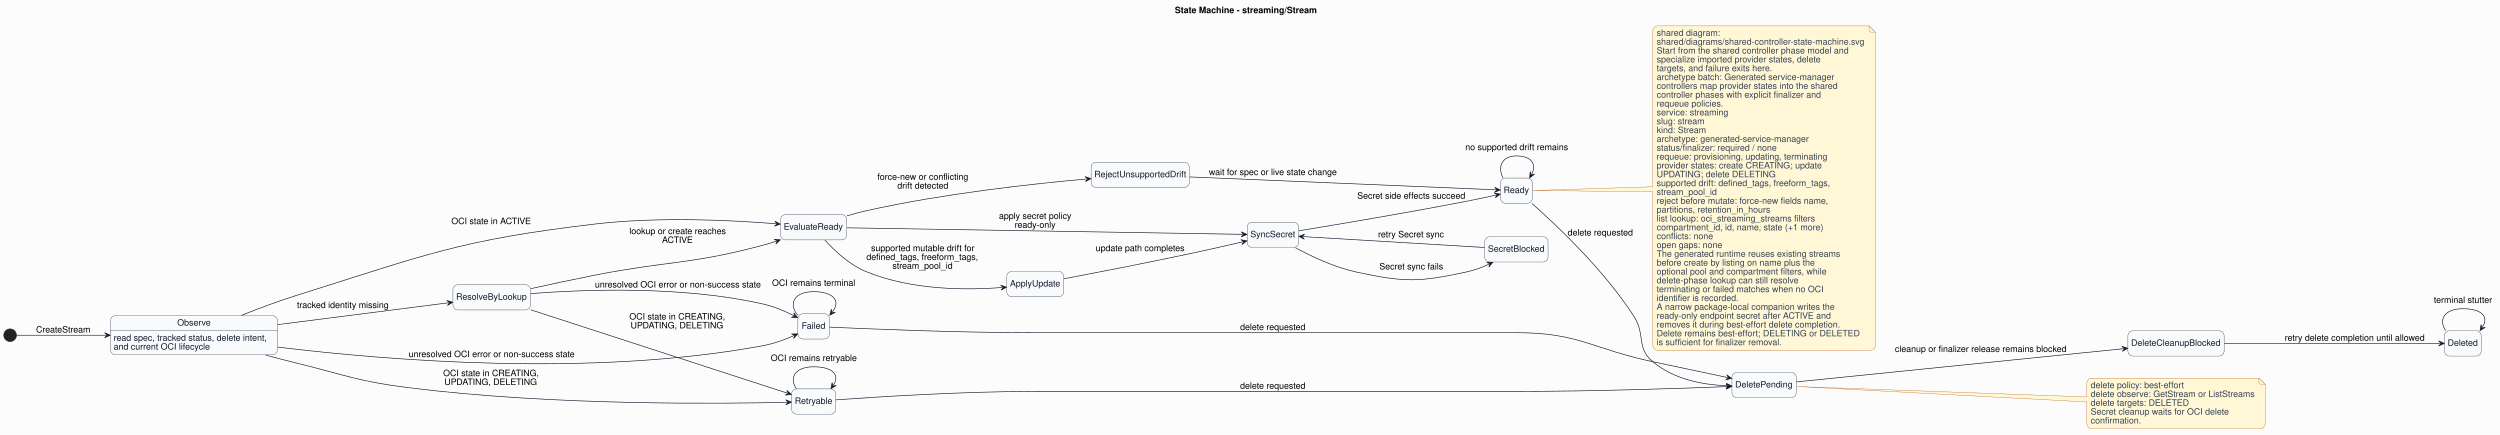
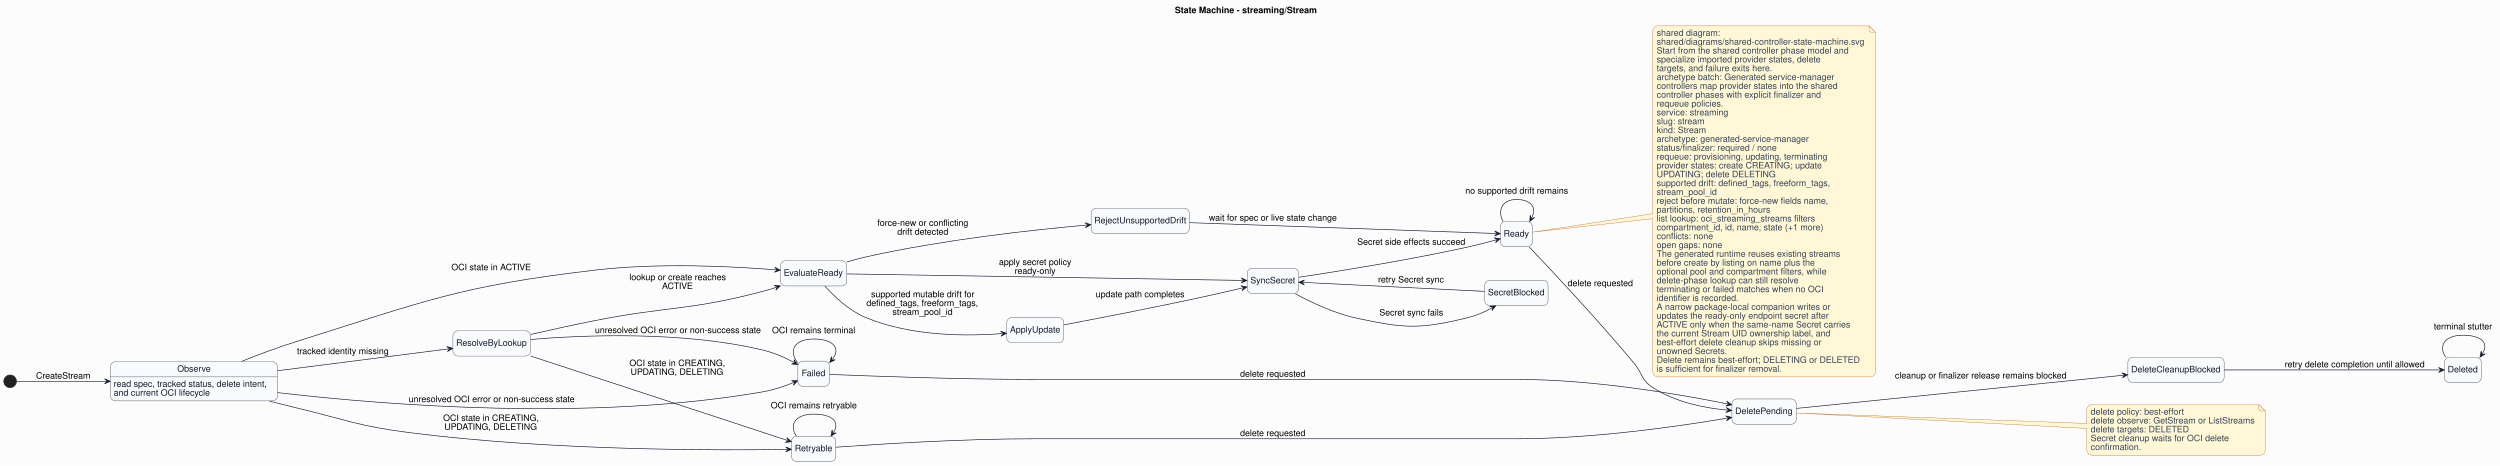
- <svg xmlns="http://www.w3.org/2000/svg" contentStyleType="text/css" data-diagram-type="STATE" height="688px" preserveAspectRatio="none" style="width:3960px;height:688px;background:#FCFCFD;" version="1.1" viewBox="0 0 3960 688" width="3960px" zoomAndPan="magnify">
+ <svg xmlns="http://www.w3.org/2000/svg" contentStyleType="text/css" data-diagram-type="STATE" height="737px" preserveAspectRatio="none" style="width:3960px;height:737px;background:#FCFCFD;" version="1.1" viewBox="0 0 3960 737" width="3960px" zoomAndPan="magnify">
  <defs />
  <g>
-     <rect fill="#FCFCFD" height="688" style="stroke:none;stroke-width:1;" width="3960" x="0" y="0" />
+     <rect fill="#FCFCFD" height="737" style="stroke:none;stroke-width:1;" width="3960" x="0" y="0" />
    <g class="title" data-source-line="10">
      <text fill="#000000" font-family="Helvetica" font-size="14" font-weight="bold" lengthAdjust="spacing" textLength="224.848" x="1860.944" y="20.78">State Machine - streaming/Stream</text>
    </g>
    <g class="entity" data-qualified-name="observe" id="ent0002">
-       <rect fill="#F8FAFC" height="62" rx="8" ry="8" style="stroke:#0F172A;stroke-width:0.5;" width="264.364" x="175" y="500" />
-       <line style="stroke:#0F172A;stroke-width:0.5;" x1="175" x2="439.364" y1="524" y2="524" />
-       <text fill="#0F172A" font-family="Helvetica" font-size="14" lengthAdjust="spacing" textLength="52.91" x="280.727" y="515.78">Observe</text>
-       <text fill="#0F172A" font-family="Helvetica" font-size="14" lengthAdjust="spacing" textLength="244.364" x="180" y="539.78">read spec, tracked status, delete intent,</text>
-       <text fill="#0F172A" font-family="Helvetica" font-size="14" lengthAdjust="spacing" textLength="153.282" x="180" y="553.78">and current OCI lifecycle</text>
-     </g>
-     <rect fill="#F8FAFC" height="40" rx="8" ry="8" style="stroke:#0F172A;stroke-width:0.5;" width="104.951" x="1236.36" y="340" />
-     <text fill="#0F172A" font-family="Helvetica" font-size="14" lengthAdjust="spacing" textLength="94.951" x="1241.36" y="363.78">EvaluateReady</text>
-     <rect fill="#F8FAFC" height="40" rx="8" ry="8" style="stroke:#0F172A;stroke-width:0.5;" width="50.469" x="2376.73" y="282" />
-     <text fill="#0F172A" font-family="Helvetica" font-size="14" lengthAdjust="spacing" textLength="40.469" x="2381.73" y="305.78">Ready</text>
-     <rect fill="#F8FAFC" height="40" rx="8" ry="8" style="stroke:#0F172A;stroke-width:0.5;" width="69.917" x="1253.88" y="616" />
-     <text fill="#0F172A" font-family="Helvetica" font-size="14" lengthAdjust="spacing" textLength="59.917" x="1258.88" y="639.78">Retryable</text>
-     <rect fill="#F8FAFC" height="40" rx="8" ry="8" style="stroke:#0F172A;stroke-width:0.5;" width="50" x="1263.84" y="497" />
-     <text fill="#0F172A" font-family="Helvetica" font-size="14" lengthAdjust="spacing" textLength="38.131" x="1269.775" y="520.78">Failed</text>
-     <rect fill="#F8FAFC" height="40" rx="8" ry="8" style="stroke:#0F172A;stroke-width:0.5;" width="122.848" x="717.44" y="451" />
-     <text fill="#0F172A" font-family="Helvetica" font-size="14" lengthAdjust="spacing" textLength="112.848" x="722.44" y="474.78">ResolveByLookup</text>
-     <rect fill="#F8FAFC" height="40" rx="8" ry="8" style="stroke:#0F172A;stroke-width:0.5;" width="155.51" x="1728.32" y="257" />
-     <text fill="#0F172A" font-family="Helvetica" font-size="14" lengthAdjust="spacing" textLength="145.51" x="1733.32" y="280.78">RejectUnsupportedDrift</text>
-     <rect fill="#F8FAFC" height="40" rx="8" ry="8" style="stroke:#0F172A;stroke-width:0.5;" width="90.165" x="1594.73" y="430" />
-     <text fill="#0F172A" font-family="Helvetica" font-size="14" lengthAdjust="spacing" textLength="80.165" x="1599.73" y="453.78">ApplyUpdate</text>
-     <rect fill="#F8FAFC" height="40" rx="8" ry="8" style="stroke:#0F172A;stroke-width:0.5;" width="81.586" x="1975.53" y="352" />
-     <text fill="#0F172A" font-family="Helvetica" font-size="14" lengthAdjust="spacing" textLength="71.586" x="1980.53" y="375.78">SyncSecret</text>
-     <rect fill="#F8FAFC" height="40" rx="8" ry="8" style="stroke:#0F172A;stroke-width:0.5;" width="100.269" x="2351.83" y="375" />
-     <text fill="#0F172A" font-family="Helvetica" font-size="14" lengthAdjust="spacing" textLength="90.269" x="2356.83" y="398.78">SecretBlocked</text>
-     <rect fill="#F8FAFC" height="40" rx="8" ry="8" style="stroke:#0F172A;stroke-width:0.5;" width="101.848" x="2743.41" y="590" />
-     <text fill="#0F172A" font-family="Helvetica" font-size="14" lengthAdjust="spacing" textLength="91.848" x="2748.41" y="613.78">DeletePending</text>
-     <rect fill="#F8FAFC" height="40" rx="8" ry="8" style="stroke:#0F172A;stroke-width:0.5;" width="58.255" x="3872.02" y="524" />
-     <text fill="#0F172A" font-family="Helvetica" font-size="14" lengthAdjust="spacing" textLength="48.255" x="3877.02" y="547.78">Deleted</text>
-     <rect fill="#F8FAFC" height="40" rx="8" ry="8" style="stroke:#0F172A;stroke-width:0.5;" width="152.427" x="3370.59" y="524" />
-     <text fill="#0F172A" font-family="Helvetica" font-size="14" lengthAdjust="spacing" textLength="142.427" x="3375.59" y="547.78">DeleteCleanupBlocked</text>
+       <rect fill="#F8FAFC" height="62" rx="8" ry="8" style="stroke:#0F172A;stroke-width:0.5;" width="264.364" x="175" y="573" />
+       <line style="stroke:#0F172A;stroke-width:0.5;" x1="175" x2="439.364" y1="597" y2="597" />
+       <text fill="#0F172A" font-family="Helvetica" font-size="14" lengthAdjust="spacing" textLength="52.91" x="280.727" y="588.78">Observe</text>
+       <text fill="#0F172A" font-family="Helvetica" font-size="14" lengthAdjust="spacing" textLength="244.364" x="180" y="612.78">read spec, tracked status, delete intent,</text>
+       <text fill="#0F172A" font-family="Helvetica" font-size="14" lengthAdjust="spacing" textLength="153.282" x="180" y="626.78">and current OCI lifecycle</text>
+     </g>
+     <rect fill="#F8FAFC" height="40" rx="8" ry="8" style="stroke:#0F172A;stroke-width:0.5;" width="104.951" x="1236.36" y="413" />
+     <text fill="#0F172A" font-family="Helvetica" font-size="14" lengthAdjust="spacing" textLength="94.951" x="1241.36" y="436.78">EvaluateReady</text>
+     <rect fill="#F8FAFC" height="40" rx="8" ry="8" style="stroke:#0F172A;stroke-width:0.5;" width="50.469" x="2376.73" y="351" />
+     <text fill="#0F172A" font-family="Helvetica" font-size="14" lengthAdjust="spacing" textLength="40.469" x="2381.73" y="374.78">Ready</text>
+     <rect fill="#F8FAFC" height="40" rx="8" ry="8" style="stroke:#0F172A;stroke-width:0.5;" width="69.917" x="1253.88" y="691" />
+     <text fill="#0F172A" font-family="Helvetica" font-size="14" lengthAdjust="spacing" textLength="59.917" x="1258.88" y="714.78">Retryable</text>
+     <rect fill="#F8FAFC" height="40" rx="8" ry="8" style="stroke:#0F172A;stroke-width:0.5;" width="50" x="1263.84" y="572" />
+     <text fill="#0F172A" font-family="Helvetica" font-size="14" lengthAdjust="spacing" textLength="38.131" x="1269.775" y="595.78">Failed</text>
+     <rect fill="#F8FAFC" height="40" rx="8" ry="8" style="stroke:#0F172A;stroke-width:0.5;" width="122.848" x="717.44" y="524" />
+     <text fill="#0F172A" font-family="Helvetica" font-size="14" lengthAdjust="spacing" textLength="112.848" x="722.44" y="547.78">ResolveByLookup</text>
+     <rect fill="#F8FAFC" height="40" rx="8" ry="8" style="stroke:#0F172A;stroke-width:0.5;" width="155.51" x="1728.32" y="330" />
+     <text fill="#0F172A" font-family="Helvetica" font-size="14" lengthAdjust="spacing" textLength="145.51" x="1733.32" y="353.78">RejectUnsupportedDrift</text>
+     <rect fill="#F8FAFC" height="40" rx="8" ry="8" style="stroke:#0F172A;stroke-width:0.5;" width="90.165" x="1594.73" y="503" />
+     <text fill="#0F172A" font-family="Helvetica" font-size="14" lengthAdjust="spacing" textLength="80.165" x="1599.73" y="526.78">ApplyUpdate</text>
+     <rect fill="#F8FAFC" height="40" rx="8" ry="8" style="stroke:#0F172A;stroke-width:0.5;" width="81.586" x="1975.53" y="425" />
+     <text fill="#0F172A" font-family="Helvetica" font-size="14" lengthAdjust="spacing" textLength="71.586" x="1980.53" y="448.78">SyncSecret</text>
+     <rect fill="#F8FAFC" height="40" rx="8" ry="8" style="stroke:#0F172A;stroke-width:0.5;" width="100.269" x="2351.83" y="444" />
+     <text fill="#0F172A" font-family="Helvetica" font-size="14" lengthAdjust="spacing" textLength="90.269" x="2356.83" y="467.78">SecretBlocked</text>
+     <rect fill="#F8FAFC" height="40" rx="8" ry="8" style="stroke:#0F172A;stroke-width:0.5;" width="101.848" x="2743.41" y="632" />
+     <text fill="#0F172A" font-family="Helvetica" font-size="14" lengthAdjust="spacing" textLength="91.848" x="2748.41" y="655.78">DeletePending</text>
+     <rect fill="#F8FAFC" height="40" rx="8" ry="8" style="stroke:#0F172A;stroke-width:0.5;" width="58.255" x="3872.02" y="566" />
+     <text fill="#0F172A" font-family="Helvetica" font-size="14" lengthAdjust="spacing" textLength="48.255" x="3877.02" y="589.78">Deleted</text>
+     <rect fill="#F8FAFC" height="40" rx="8" ry="8" style="stroke:#0F172A;stroke-width:0.5;" width="152.427" x="3370.59" y="566" />
+     <text fill="#0F172A" font-family="Helvetica" font-size="14" lengthAdjust="spacing" textLength="142.427" x="3375.59" y="589.78">DeleteCleanupBlocked</text>
    <g class="start_entity" data-qualified-name=".start." data-source-line="34" id="ent0002">
-       <ellipse cx="16" cy="531" fill="#222222" rx="10" ry="10" style="stroke:#222222;stroke-width:1;" />
+       <ellipse cx="16" cy="604" fill="#222222" rx="10" ry="10" style="stroke:#222222;stroke-width:1;" />
    </g>
    <g class="entity" data-qualified-name="GMN2" data-source-line="60" id="ent0003">
-       <path d="M2618.09,49 L2618.09,295.8 L2427.68,301.75 L2618.09,303.8 L2618.09,547 A8,8 0 0 0 2626.09,555 L2962.571,555 A8,8 0 0 0 2970.571,547 L2970.571,51 L2960.571,41 L2626.09,41 A8,8 0 0 0 2618.09,49" fill="#FFF7D6" style="stroke:#B45309;stroke-width:0.5;" />
+       <path d="M2618.09,49 L2618.09,338.38 L2427.68,367.71 L2618.09,346.38 L2618.09,589 A8,8 0 0 0 2626.09,597 L2962.571,597 A8,8 0 0 0 2970.571,589 L2970.571,51 L2960.571,41 L2626.09,41 A8,8 0 0 0 2618.09,49" fill="#FFF7D6" style="stroke:#B45309;stroke-width:0.5;" />
      <path d="M2960.571,41 L2960.571,47 A4,4 0 0 0 2964.571,51 L2970.571,51 L2960.571,41" fill="#FFF7D6" style="stroke:#B45309;stroke-width:0.5;" />
      <text fill="#334155" font-family="Helvetica" font-size="14" lengthAdjust="spacing" textLength="101.165" x="2624.09" y="56.78">shared diagram:</text>
      <text fill="#334155" font-family="Helvetica" font-size="14" lengthAdjust="spacing" textLength="331.481" x="2624.09" y="70.78">shared/diagrams/shared-controller-state-machine.svg</text>
      <text fill="#334155" font-family="Helvetica" font-size="14" lengthAdjust="spacing" textLength="304.274" x="2624.09" y="84.78">Start from the shared controller phase model and</text>
      <text fill="#334155" font-family="Helvetica" font-size="14" lengthAdjust="spacing" textLength="261.468" x="2624.09" y="98.78">specialize imported provider states, delete</text>
      <text fill="#334155" font-family="Helvetica" font-size="14" lengthAdjust="spacing" textLength="184.434" x="2624.09" y="112.78">targets, and failure exits here.</text>
      <text fill="#334155" font-family="Helvetica" font-size="14" lengthAdjust="spacing" textLength="281.709" x="2624.09" y="126.78">archetype batch: Generated service-manager</text>
      <text fill="#334155" font-family="Helvetica" font-size="14" lengthAdjust="spacing" textLength="287.923" x="2624.09" y="140.78">controllers map provider states into the shared</text>
      <text fill="#334155" font-family="Helvetica" font-size="14" lengthAdjust="spacing" textLength="261.461" x="2624.09" y="154.78">controller phases with explicit finalizer and</text>
      <text fill="#334155" font-family="Helvetica" font-size="14" lengthAdjust="spacing" textLength="105.848" x="2624.09" y="168.78">requeue policies.</text>
      <text fill="#334155" font-family="Helvetica" font-size="14" lengthAdjust="spacing" textLength="113.593" x="2624.09" y="182.78">service: streaming</text>
      <text fill="#334155" font-family="Helvetica" font-size="14" lengthAdjust="spacing" textLength="76.248" x="2624.09" y="196.78">slug: stream</text>
      <text fill="#334155" font-family="Helvetica" font-size="14" lengthAdjust="spacing" textLength="78.586" x="2624.09" y="210.78">kind: Stream</text>
      <text fill="#334155" font-family="Helvetica" font-size="14" lengthAdjust="spacing" textLength="241.24" x="2624.09" y="224.78">archetype: generated-service-manager</text>
      <text fill="#334155" font-family="Helvetica" font-size="14" lengthAdjust="spacing" textLength="191.44" x="2624.09" y="238.78">status/finalizer: required / none</text>
      <text fill="#334155" font-family="Helvetica" font-size="14" lengthAdjust="spacing" textLength="272.398" x="2624.09" y="252.78">requeue: provisioning, updating, terminating</text>
      <text fill="#334155" font-family="Helvetica" font-size="14" lengthAdjust="spacing" textLength="265.337" x="2624.09" y="266.78">provider states: create CREATING; update</text>
      <text fill="#334155" font-family="Helvetica" font-size="14" lengthAdjust="spacing" textLength="192.165" x="2624.09" y="280.78">UPDATING; delete DELETING</text>
      <text fill="#334155" font-family="Helvetica" font-size="14" lengthAdjust="spacing" textLength="275.495" x="2624.09" y="294.78">supported drift: defined_tags, freeform_tags,</text>
      <text fill="#334155" font-family="Helvetica" font-size="14" lengthAdjust="spacing" textLength="95.724" x="2624.09" y="308.78">stream_pool_id</text>
      <text fill="#334155" font-family="Helvetica" font-size="14" lengthAdjust="spacing" textLength="273.13" x="2624.09" y="322.78">reject before mutate: force-new fields name,</text>
      <text fill="#334155" font-family="Helvetica" font-size="14" lengthAdjust="spacing" textLength="180.558" x="2624.09" y="336.78">partitions, retention_in_hours</text>
      <text fill="#334155" font-family="Helvetica" font-size="14" lengthAdjust="spacing" textLength="252.096" x="2624.09" y="350.78">list lookup: oci_streaming_streams filters</text>
      <text fill="#334155" font-family="Helvetica" font-size="14" lengthAdjust="spacing" textLength="264.947" x="2624.09" y="364.78">compartment_id, id, name, state (+1 more)</text>
      <text fill="#334155" font-family="Helvetica" font-size="14" lengthAdjust="spacing" textLength="89.496" x="2624.09" y="378.78">conflicts: none</text>
      <text fill="#334155" font-family="Helvetica" font-size="14" lengthAdjust="spacing" textLength="104.316" x="2624.09" y="392.78">open gaps: none</text>
      <text fill="#334155" font-family="Helvetica" font-size="14" lengthAdjust="spacing" textLength="292.585" x="2624.09" y="406.78">The generated runtime reuses existing streams</text>
      <text fill="#334155" font-family="Helvetica" font-size="14" lengthAdjust="spacing" textLength="252.15" x="2624.09" y="420.78">before create by listing on name plus the</text>
      <text fill="#334155" font-family="Helvetica" font-size="14" lengthAdjust="spacing" textLength="269.254" x="2624.09" y="434.78">optional pool and compartment filters, while</text>
      <text fill="#334155" font-family="Helvetica" font-size="14" lengthAdjust="spacing" textLength="225.689" x="2624.09" y="448.78">delete-phase lookup can still resolve</text>
      <text fill="#334155" font-family="Helvetica" font-size="14" lengthAdjust="spacing" textLength="265.351" x="2624.09" y="462.78">terminating or failed matches when no OCI</text>
      <text fill="#334155" font-family="Helvetica" font-size="14" lengthAdjust="spacing" textLength="129.951" x="2624.09" y="476.78">identifier is recorded.</text>
-       <text fill="#334155" font-family="Helvetica" font-size="14" lengthAdjust="spacing" textLength="282.475" x="2624.09" y="490.78">A narrow package-local companion writes the</text>
-       <text fill="#334155" font-family="Helvetica" font-size="14" lengthAdjust="spacing" textLength="278.592" x="2624.09" y="504.78">ready-only endpoint secret after ACTIVE and</text>
-       <text fill="#334155" font-family="Helvetica" font-size="14" lengthAdjust="spacing" textLength="291.812" x="2624.09" y="518.78">removes it during best-effort delete completion.</text>
-       <text fill="#334155" font-family="Helvetica" font-size="14" lengthAdjust="spacing" textLength="323.661" x="2624.09" y="532.78">Delete remains best-effort; DELETING or DELETED</text>
-       <text fill="#334155" font-family="Helvetica" font-size="14" lengthAdjust="spacing" textLength="199.179" x="2624.09" y="546.78">is sufficient for finalizer removal.</text>
-     </g>
-     <g class="entity" data-qualified-name="GMN5" data-source-line="98" id="ent0006">
-       <path d="M3305.58,607 L3305.58,628.73 L2845.56,612.24 L3305.58,636.73 L3305.58,671 A8,8 0 0 0 3313.58,679 L3580.027,679 A8,8 0 0 0 3588.027,671 L3588.027,609 L3578.027,599 L3313.58,599 A8,8 0 0 0 3305.58,607" fill="#FFF7D6" style="stroke:#B45309;stroke-width:0.5;" />
-       <path d="M3578.027,599 L3578.027,605 A4,4 0 0 0 3582.027,609 L3588.027,609 L3578.027,599" fill="#FFF7D6" style="stroke:#B45309;stroke-width:0.5;" />
-       <text fill="#334155" font-family="Helvetica" font-size="14" lengthAdjust="spacing" textLength="148.634" x="3311.58" y="614.78">delete policy: best-effort</text>
-       <text fill="#334155" font-family="Helvetica" font-size="14" lengthAdjust="spacing" textLength="261.447" x="3311.58" y="628.78">delete observe: GetStream or ListStreams</text>
-       <text fill="#334155" font-family="Helvetica" font-size="14" lengthAdjust="spacing" textLength="157.185" x="3311.58" y="642.78">delete targets: DELETED</text>
-       <text fill="#334155" font-family="Helvetica" font-size="14" lengthAdjust="spacing" textLength="220.22" x="3311.58" y="656.78">Secret cleanup waits for OCI delete</text>
-       <text fill="#334155" font-family="Helvetica" font-size="14" lengthAdjust="spacing" textLength="80.144" x="3311.58" y="670.78">confirmation.</text>
+       <text fill="#334155" font-family="Helvetica" font-size="14" lengthAdjust="spacing" textLength="275.461" x="2624.09" y="490.78">A narrow package-local companion writes or</text>
+       <text fill="#334155" font-family="Helvetica" font-size="14" lengthAdjust="spacing" textLength="273.95" x="2624.09" y="504.78">updates the ready-only endpoint secret after</text>
+       <text fill="#334155" font-family="Helvetica" font-size="14" lengthAdjust="spacing" textLength="308.902" x="2624.09" y="518.78">ACTIVE only when the same-name Secret carries</text>
+       <text fill="#334155" font-family="Helvetica" font-size="14" lengthAdjust="spacing" textLength="276.247" x="2624.09" y="532.78">the current Stream UID ownership label, and</text>
+       <text fill="#334155" font-family="Helvetica" font-size="14" lengthAdjust="spacing" textLength="261.461" x="2624.09" y="546.78">best-effort delete cleanup skips missing or</text>
+       <text fill="#334155" font-family="Helvetica" font-size="14" lengthAdjust="spacing" textLength="112.068" x="2624.09" y="560.78">unowned Secrets.</text>
+       <text fill="#334155" font-family="Helvetica" font-size="14" lengthAdjust="spacing" textLength="323.661" x="2624.09" y="574.78">Delete remains best-effort; DELETING or DELETED</text>
+       <text fill="#334155" font-family="Helvetica" font-size="14" lengthAdjust="spacing" textLength="199.179" x="2624.09" y="588.78">is sufficient for finalizer removal.</text>
+     </g>
+     <g class="entity" data-qualified-name="GMN5" data-source-line="101" id="ent0006">
+       <path d="M3305.58,649 L3305.58,670.73 L2845.56,654.24 L3305.58,678.73 L3305.58,713 A8,8 0 0 0 3313.58,721 L3580.027,721 A8,8 0 0 0 3588.027,713 L3588.027,651 L3578.027,641 L3313.58,641 A8,8 0 0 0 3305.58,649" fill="#FFF7D6" style="stroke:#B45309;stroke-width:0.5;" />
+       <path d="M3578.027,641 L3578.027,647 A4,4 0 0 0 3582.027,651 L3588.027,651 L3578.027,641" fill="#FFF7D6" style="stroke:#B45309;stroke-width:0.5;" />
+       <text fill="#334155" font-family="Helvetica" font-size="14" lengthAdjust="spacing" textLength="148.634" x="3311.58" y="656.78">delete policy: best-effort</text>
+       <text fill="#334155" font-family="Helvetica" font-size="14" lengthAdjust="spacing" textLength="261.447" x="3311.58" y="670.78">delete observe: GetStream or ListStreams</text>
+       <text fill="#334155" font-family="Helvetica" font-size="14" lengthAdjust="spacing" textLength="157.185" x="3311.58" y="684.78">delete targets: DELETED</text>
+       <text fill="#334155" font-family="Helvetica" font-size="14" lengthAdjust="spacing" textLength="220.22" x="3311.58" y="698.78">Secret cleanup waits for OCI delete</text>
+       <text fill="#334155" font-family="Helvetica" font-size="14" lengthAdjust="spacing" textLength="80.144" x="3311.58" y="712.78">confirmation.</text>
    </g>
    <g class="link" data-entity-1="ent0002" data-entity-2="ent0002" data-link-type="dependency" data-source-line="34" id="lnk3">
-       <path d="M26.29,531 C49.74,531 107.76,531 168.66,531" fill="none" id="*start*-to-observe" style="stroke:#0F172A;stroke-width:1;" />
-       <polygon fill="#0F172A" points="174.66,531,165.66,527,169.66,531,165.66,535,174.66,531" style="stroke:#0F172A;stroke-width:1;" />
-       <text fill="#000000" font-family="Helvetica" font-size="14" lengthAdjust="spacing" textLength="87.144" x="57" y="526.78">CreateStream</text>
+       <path d="M26.29,604 C49.74,604 107.76,604 168.66,604" fill="none" id="*start*-to-observe" style="stroke:#0F172A;stroke-width:1;" />
+       <polygon fill="#0F172A" points="174.66,604,165.66,600,169.66,604,165.66,608,174.66,604" style="stroke:#0F172A;stroke-width:1;" />
+       <text fill="#000000" font-family="Helvetica" font-size="14" lengthAdjust="spacing" textLength="87.144" x="57" y="599.78">CreateStream</text>
    </g>
    <g class="link" data-entity-1="ent0002" data-entity-2="ent0007" data-link-type="dependency" data-source-line="35" id="lnk4">
-       <path d="M439.64,514.21 C530.55,502.59 641.338,488.44 711.188,479.52" fill="none" id="observe-to-resolve_by_lookup" style="stroke:#0F172A;stroke-width:1;" />
-       <polygon fill="#0F172A" points="717.14,478.76,707.706,475.932,712.18,479.393,708.719,483.868,717.14,478.76" style="stroke:#0F172A;stroke-width:1;" />
-       <text fill="#000000" font-family="Helvetica" font-size="14" lengthAdjust="spacing" textLength="145.503" x="470.36" y="487.9">tracked identity missing</text>
+       <path d="M439.64,587.21 C530.55,575.59 641.338,561.44 711.188,552.52" fill="none" id="observe-to-resolve_by_lookup" style="stroke:#0F172A;stroke-width:1;" />
+       <polygon fill="#0F172A" points="717.14,551.76,707.706,548.932,712.18,552.393,708.719,556.868,717.14,551.76" style="stroke:#0F172A;stroke-width:1;" />
+       <text fill="#000000" font-family="Helvetica" font-size="14" lengthAdjust="spacing" textLength="145.503" x="470.36" y="560.9">tracked identity missing</text>
    </g>
    <g class="link" data-entity-1="ent0007" data-entity-2="ent0003" data-link-type="dependency" data-source-line="36" id="lnk5">
-       <path d="M840.72,457.24 C870.93,450.56 908.01,442.57 941.36,436 C1058.73,412.88 1090.73,419.61 1206.36,389 C1216.09,386.43 1220.621,385.147 1230.411,381.807" fill="none" id="resolve_by_lookup-to-evaluate_ready" style="stroke:#0F172A;stroke-width:1;" />
-       <polygon fill="#0F172A" points="1236.09,379.87,1226.281,378.99,1231.358,381.485,1228.864,386.562,1236.09,379.87" style="stroke:#0F172A;stroke-width:1;" />
-       <text fill="#000000" font-family="Helvetica" font-size="14" lengthAdjust="spacing" textLength="154.089" x="996.86" y="370.78">lookup or create reaches</text>
-       <text fill="#000000" font-family="Helvetica" font-size="14" lengthAdjust="spacing" textLength="50.565" x="1048.622" y="384.78">ACTIVE</text>
+       <path d="M840.69,529.73 C870.89,522.82 907.97,514.62 941.36,508 C1058.62,484.77 1090.75,492.37 1206.36,462 C1216.09,459.44 1220.632,458.179 1230.412,454.839" fill="none" id="resolve_by_lookup-to-evaluate_ready" style="stroke:#0F172A;stroke-width:1;" />
+       <polygon fill="#0F172A" points="1236.09,452.9,1226.28,452.023,1231.358,454.516,1228.866,459.594,1236.09,452.9" style="stroke:#0F172A;stroke-width:1;" />
+       <text fill="#000000" font-family="Helvetica" font-size="14" lengthAdjust="spacing" textLength="154.089" x="996.86" y="443.78">lookup or create reaches</text>
+       <text fill="#000000" font-family="Helvetica" font-size="14" lengthAdjust="spacing" textLength="50.565" x="1048.622" y="457.78">ACTIVE</text>
    </g>
    <g class="link" data-entity-1="ent0007" data-entity-2="ent0005" data-link-type="dependency" data-source-line="37" id="lnk6">
-       <path d="M840.63,490.74 C948.21,525.68 1163.094,595.476 1247.884,623.026" fill="none" id="resolve_by_lookup-to-retryable" style="stroke:#0F172A;stroke-width:1;" />
-       <polygon fill="#0F172A" points="1253.59,624.88,1246.267,618.295,1248.835,623.335,1243.794,625.903,1253.59,624.88" style="stroke:#0F172A;stroke-width:1;" />
-       <text fill="#000000" font-family="Helvetica" font-size="14" lengthAdjust="spacing" textLength="154.034" x="996.86" y="506.15">OCI state in CREATING,</text>
-       <text fill="#000000" font-family="Helvetica" font-size="14" lengthAdjust="spacing" textLength="150.131" x="998.812" y="520.15">UPDATING, DELETING</text>
+       <path d="M840.63,563.98 C948.21,599.34 1163.1,669.996 1247.89,697.866" fill="none" id="resolve_by_lookup-to-retryable" style="stroke:#0F172A;stroke-width:1;" />
+       <polygon fill="#0F172A" points="1253.59,699.74,1246.289,693.13,1248.84,698.179,1243.791,700.73,1253.59,699.74" style="stroke:#0F172A;stroke-width:1;" />
+       <text fill="#000000" font-family="Helvetica" font-size="14" lengthAdjust="spacing" textLength="154.034" x="996.86" y="579.8">OCI state in CREATING,</text>
+       <text fill="#000000" font-family="Helvetica" font-size="14" lengthAdjust="spacing" textLength="150.131" x="998.812" y="593.8">UPDATING, DELETING</text>
    </g>
    <g class="link" data-entity-1="ent0007" data-entity-2="ent0006" data-link-type="dependency" data-source-line="38" id="lnk7">
-       <path d="M840.45,465.08 C923.95,458.56 1078.6,452.46 1206.36,481 C1226.44,485.48 1242.308,492.278 1258.058,500.408" fill="none" id="resolve_by_lookup-to-failed" style="stroke:#0F172A;stroke-width:1;" />
-       <polygon fill="#0F172A" points="1263.39,503.16,1257.227,495.477,1258.947,500.867,1253.558,502.586,1263.39,503.16" style="stroke:#0F172A;stroke-width:1;" />
-       <text fill="#000000" font-family="Helvetica" font-size="14" lengthAdjust="spacing" textLength="263.778" x="942.36" y="455.4">unresolved OCI error or non-success state</text>
+       <path d="M840.53,537.7 C924.14,530.76 1078.9,524.16 1206.36,554 C1226.58,558.73 1242.516,565.922 1258.226,574.511" fill="none" id="resolve_by_lookup-to-failed" style="stroke:#0F172A;stroke-width:1;" />
+       <polygon fill="#0F172A" points="1263.49,577.39,1257.512,569.563,1259.103,574.991,1253.674,576.582,1263.49,577.39" style="stroke:#0F172A;stroke-width:1;" />
+       <text fill="#000000" font-family="Helvetica" font-size="14" lengthAdjust="spacing" textLength="263.778" x="942.36" y="527.59">unresolved OCI error or non-success state</text>
    </g>
    <g class="link" data-entity-1="ent0002" data-entity-2="ent0003" data-link-type="dependency" data-source-line="39" id="lnk8">
-       <path d="M382.45,499.5 C409.52,488.68 440.55,477.03 469.36,468 C675.19,403.47 727.15,380.29 941.36,355 C1045.32,342.73 1162.04,348.961 1229.98,354.521" fill="none" id="observe-to-evaluate_ready" style="stroke:#0F172A;stroke-width:1;" />
-       <polygon fill="#0F172A" points="1235.96,355.01,1227.316,350.289,1230.977,354.602,1226.664,358.263,1235.96,355.01" style="stroke:#0F172A;stroke-width:1;" />
-       <text fill="#000000" font-family="Helvetica" font-size="14" lengthAdjust="spacing" textLength="128.372" x="714.86" y="354.98">OCI state in ACTIVE</text>
+       <path d="M382.45,572.5 C409.52,561.68 440.55,550.03 469.36,541 C675.19,476.47 727.15,453.29 941.36,428 C1045.32,415.73 1162.04,421.961 1229.98,427.521" fill="none" id="observe-to-evaluate_ready" style="stroke:#0F172A;stroke-width:1;" />
+       <polygon fill="#0F172A" points="1235.96,428.01,1227.316,423.289,1230.977,427.602,1226.664,431.263,1235.96,428.01" style="stroke:#0F172A;stroke-width:1;" />
+       <text fill="#000000" font-family="Helvetica" font-size="14" lengthAdjust="spacing" textLength="128.372" x="714.86" y="427.98">OCI state in ACTIVE</text>
    </g>
    <g class="link" data-entity-1="ent0002" data-entity-2="ent0005" data-link-type="dependency" data-source-line="40" id="lnk9">
-       <path d="M420.72,562.49 C437.01,566.82 453.59,571.11 469.36,575 C547.58,594.28 566.44,603.91 646.36,614 C876.87,643.1 1151.422,639.538 1247.592,637.158" fill="none" id="observe-to-retryable" style="stroke:#0F172A;stroke-width:1;" />
-       <polygon fill="#0F172A" points="1253.59,637.01,1244.494,633.234,1248.591,637.134,1244.692,641.231,1253.59,637.01" style="stroke:#0F172A;stroke-width:1;" />
-       <text fill="#000000" font-family="Helvetica" font-size="14" lengthAdjust="spacing" textLength="154.034" x="701.86" y="595.78">OCI state in CREATING,</text>
-       <text fill="#000000" font-family="Helvetica" font-size="14" lengthAdjust="spacing" textLength="150.131" x="703.812" y="609.78">UPDATING, DELETING</text>
+       <path d="M426.89,635.48 C441.18,639.11 455.59,642.69 469.36,646 C547.69,664.83 566.48,674.66 646.36,685 C876.83,714.82 1151.401,713.409 1247.591,711.828" fill="none" id="observe-to-retryable" style="stroke:#0F172A;stroke-width:1;" />
+       <polygon fill="#0F172A" points="1253.59,711.73,1244.525,707.878,1248.591,711.812,1244.657,715.877,1253.59,711.73" style="stroke:#0F172A;stroke-width:1;" />
+       <text fill="#000000" font-family="Helvetica" font-size="14" lengthAdjust="spacing" textLength="154.034" x="701.86" y="666.78">OCI state in CREATING,</text>
+       <text fill="#000000" font-family="Helvetica" font-size="14" lengthAdjust="spacing" textLength="150.131" x="703.812" y="680.78">UPDATING, DELETING</text>
    </g>
    <g class="link" data-entity-1="ent0002" data-entity-2="ent0006" data-link-type="dependency" data-source-line="41" id="lnk10">
-       <path d="M439.66,549.76 C615.86,571.21 937.54,597.41 1206.36,548 C1226.31,544.33 1242.224,538.463 1258.074,531.363" fill="none" id="observe-to-failed" style="stroke:#0F172A;stroke-width:1;" />
-       <polygon fill="#0F172A" points="1263.55,528.91,1253.701,528.939,1258.987,530.954,1256.972,536.24,1263.55,528.91" style="stroke:#0F172A;stroke-width:1;" />
-       <text fill="#000000" font-family="Helvetica" font-size="14" lengthAdjust="spacing" textLength="263.778" x="647.36" y="565.65">unresolved OCI error or non-success state</text>
+       <path d="M439.51,621.89 C615.53,642.37 937.03,667.5 1206.36,621 C1226.19,617.58 1242.044,612.103 1257.934,605.463" fill="none" id="observe-to-failed" style="stroke:#0F172A;stroke-width:1;" />
+       <polygon fill="#0F172A" points="1263.47,603.15,1253.624,602.929,1258.857,605.078,1256.708,610.311,1263.47,603.15" style="stroke:#0F172A;stroke-width:1;" />
+       <text fill="#000000" font-family="Helvetica" font-size="14" lengthAdjust="spacing" textLength="263.778" x="647.36" y="636.93">unresolved OCI error or non-success state</text>
    </g>
    <g class="link" data-entity-1="ent0003" data-entity-2="ent0008" data-link-type="dependency" data-source-line="42" id="lnk11">
-       <path d="M1341.62,341.96 C1351.4,338.98 1361.61,336.17 1371.32,334 C1494.55,306.47 1634.673,291.188 1721.973,283.478" fill="none" id="evaluate_ready-to-reject_unsupported_drift" style="stroke:#0F172A;stroke-width:1;" />
-       <polygon fill="#0F172A" points="1727.95,282.95,1718.633,279.757,1722.969,283.39,1719.337,287.726,1727.95,282.95" style="stroke:#0F172A;stroke-width:1;" />
-       <text fill="#000000" font-family="Helvetica" font-size="14" lengthAdjust="spacing" textLength="143.951" x="1389.82" y="284.77">force-new or conflicting</text>
-       <text fill="#000000" font-family="Helvetica" font-size="14" lengthAdjust="spacing" textLength="80.938" x="1421.327" y="298.77">drift detected</text>
+       <path d="M1341.62,414.96 C1351.4,411.98 1361.61,409.17 1371.32,407 C1494.55,379.47 1634.673,364.188 1721.973,356.478" fill="none" id="evaluate_ready-to-reject_unsupported_drift" style="stroke:#0F172A;stroke-width:1;" />
+       <polygon fill="#0F172A" points="1727.95,355.95,1718.633,352.757,1722.969,356.39,1719.337,360.726,1727.95,355.95" style="stroke:#0F172A;stroke-width:1;" />
+       <text fill="#000000" font-family="Helvetica" font-size="14" lengthAdjust="spacing" textLength="143.951" x="1389.82" y="357.77">force-new or conflicting</text>
+       <text fill="#000000" font-family="Helvetica" font-size="14" lengthAdjust="spacing" textLength="80.938" x="1421.327" y="371.77">drift detected</text>
    </g>
    <g class="link" data-entity-1="ent0008" data-entity-2="ent0004" data-link-type="dependency" data-source-line="43" id="lnk12">
-       <path d="M1884.1,280.24 C2019.37,285.94 2287.165,297.207 2370.405,300.717" fill="none" id="reject_unsupported_drift-to-ready" style="stroke:#0F172A;stroke-width:1;" />
-       <polygon fill="#0F172A" points="2376.4,300.97,2367.577,296.594,2371.404,300.759,2367.24,304.587,2376.4,300.97" style="stroke:#0F172A;stroke-width:1;" />
-       <text fill="#000000" font-family="Helvetica" font-size="14" lengthAdjust="spacing" textLength="203.882" x="1914.83" y="277.31">wait for spec or live state change</text>
+       <path d="M1884.1,352.72 C2019.37,357.51 2287.164,366.978 2370.404,369.918" fill="none" id="reject_unsupported_drift-to-ready" style="stroke:#0F172A;stroke-width:1;" />
+       <polygon fill="#0F172A" points="2376.4,370.13,2367.547,365.815,2371.403,369.954,2367.264,373.81,2376.4,370.13" style="stroke:#0F172A;stroke-width:1;" />
+       <text fill="#000000" font-family="Helvetica" font-size="14" lengthAdjust="spacing" textLength="203.882" x="1914.83" y="349.58">wait for spec or live state change</text>
    </g>
    <g class="link" data-entity-1="ent0003" data-entity-2="ent0009" data-link-type="dependency" data-source-line="44" id="lnk13">
-       <path d="M1306.58,380.24 C1321.62,396.82 1345.29,419.24 1371.32,430 C1444.9,460.44 1533.558,459.601 1588.288,455.381" fill="none" id="evaluate_ready-to-apply_update" style="stroke:#0F172A;stroke-width:1;" />
-       <polygon fill="#0F172A" points="1594.27,454.92,1584.989,451.624,1589.285,455.304,1585.604,459.6,1594.27,454.92" style="stroke:#0F172A;stroke-width:1;" />
-       <text fill="#000000" font-family="Helvetica" font-size="14" lengthAdjust="spacing" textLength="163.42" x="1379.72" y="397.78">supported mutable drift for</text>
-       <text fill="#000000" font-family="Helvetica" font-size="14" lengthAdjust="spacing" textLength="178.22" x="1372.32" y="411.78">defined_tags, freeform_tags,</text>
-       <text fill="#000000" font-family="Helvetica" font-size="14" lengthAdjust="spacing" textLength="95.724" x="1413.568" y="425.78">stream_pool_id</text>
+       <path d="M1306.58,453.24 C1321.62,469.82 1345.29,492.24 1371.32,503 C1444.9,533.44 1533.558,532.601 1588.288,528.381" fill="none" id="evaluate_ready-to-apply_update" style="stroke:#0F172A;stroke-width:1;" />
+       <polygon fill="#0F172A" points="1594.27,527.92,1584.989,524.624,1589.285,528.304,1585.604,532.6,1594.27,527.92" style="stroke:#0F172A;stroke-width:1;" />
+       <text fill="#000000" font-family="Helvetica" font-size="14" lengthAdjust="spacing" textLength="163.42" x="1379.72" y="470.78">supported mutable drift for</text>
+       <text fill="#000000" font-family="Helvetica" font-size="14" lengthAdjust="spacing" textLength="178.22" x="1372.32" y="484.78">defined_tags, freeform_tags,</text>
+       <text fill="#000000" font-family="Helvetica" font-size="14" lengthAdjust="spacing" textLength="95.724" x="1413.568" y="498.78">stream_pool_id</text>
    </g>
    <g class="link" data-entity-1="ent0009" data-entity-2="ent0010" data-link-type="dependency" data-source-line="45" id="lnk14">
-       <path d="M1685.24,441.63 C1734.02,432.34 1814.63,416.72 1883.83,402 C1914.52,395.47 1943.267,388.922 1969.267,382.862" fill="none" id="apply_update-to-sync_secret" style="stroke:#0F172A;stroke-width:1;" />
-       <polygon fill="#0F172A" points="1975.11,381.5,1965.437,379.647,1970.241,382.635,1967.253,387.438,1975.11,381.5" style="stroke:#0F172A;stroke-width:1;" />
-       <text fill="#000000" font-family="Helvetica" font-size="14" lengthAdjust="spacing" textLength="141.654" x="1735.57" y="397.78">update path completes</text>
+       <path d="M1685.24,514.63 C1734.02,505.34 1814.63,489.72 1883.83,475 C1914.52,468.47 1943.267,461.922 1969.267,455.862" fill="none" id="apply_update-to-sync_secret" style="stroke:#0F172A;stroke-width:1;" />
+       <polygon fill="#0F172A" points="1975.11,454.5,1965.437,452.647,1970.241,455.635,1967.253,460.438,1975.11,454.5" style="stroke:#0F172A;stroke-width:1;" />
+       <text fill="#000000" font-family="Helvetica" font-size="14" lengthAdjust="spacing" textLength="141.654" x="1735.57" y="470.78">update path completes</text>
    </g>
    <g class="link" data-entity-1="ent0003" data-entity-2="ent0010" data-link-type="dependency" data-source-line="46" id="lnk15">
-       <path d="M1341.72,360.86 C1479.39,363.14 1845.821,369.201 1969.091,371.231" fill="none" id="evaluate_ready-to-sync_secret" style="stroke:#0F172A;stroke-width:1;" />
-       <polygon fill="#0F172A" points="1975.09,371.33,1966.157,367.182,1970.091,371.248,1966.025,375.181,1975.09,371.33" style="stroke:#0F172A;stroke-width:1;" />
-       <text fill="#000000" font-family="Helvetica" font-size="14" lengthAdjust="spacing" textLength="115.165" x="1582.32" y="346.78">apply secret policy</text>
-       <text fill="#000000" font-family="Helvetica" font-size="14" lengthAdjust="spacing" textLength="65.365" x="1607.22" y="360.78">ready-only</text>
+       <path d="M1341.72,433.86 C1479.39,436.14 1845.821,442.201 1969.091,444.231" fill="none" id="evaluate_ready-to-sync_secret" style="stroke:#0F172A;stroke-width:1;" />
+       <polygon fill="#0F172A" points="1975.09,444.33,1966.157,440.182,1970.091,444.248,1966.025,448.181,1975.09,444.33" style="stroke:#0F172A;stroke-width:1;" />
+       <text fill="#000000" font-family="Helvetica" font-size="14" lengthAdjust="spacing" textLength="115.165" x="1582.32" y="419.78">apply secret policy</text>
+       <text fill="#000000" font-family="Helvetica" font-size="14" lengthAdjust="spacing" textLength="65.365" x="1607.22" y="433.78">ready-only</text>
    </g>
    <g class="link" data-entity-1="ent0010" data-entity-2="ent0011" data-link-type="dependency" data-source-line="47" id="lnk16">
-       <path d="M2051.93,392.4 C2077.68,406.35 2114.2,423.59 2148.83,431 C2224.01,447.09 2246.68,447.29 2321.83,431 C2336.43,427.83 2346.163,424.33 2359.243,418.04" fill="none" id="sync_secret-to-secret_blocked" style="stroke:#0F172A;stroke-width:1;" />
-       <polygon fill="#0F172A" points="2364.65,415.44,2354.806,415.736,2360.144,417.607,2358.273,422.945,2364.65,415.44" style="stroke:#0F172A;stroke-width:1;" />
-       <text fill="#000000" font-family="Helvetica" font-size="14" lengthAdjust="spacing" textLength="101.924" x="2184.83" y="426.78">Secret sync fails</text>
+       <path d="M2051.93,465.4 C2077.68,479.35 2114.2,496.59 2148.83,504 C2224.01,520.09 2247.03,521.83 2321.83,504 C2338.3,500.07 2349.98,495.062 2363.93,487.283" fill="none" id="sync_secret-to-secret_blocked" style="stroke:#0F172A;stroke-width:1;" />
+       <polygon fill="#0F172A" points="2369.17,484.36,2359.361,485.25,2364.803,486.795,2363.258,492.237,2369.17,484.36" style="stroke:#0F172A;stroke-width:1;" />
+       <text fill="#000000" font-family="Helvetica" font-size="14" lengthAdjust="spacing" textLength="101.924" x="2184.83" y="499.78">Secret sync fails</text>
    </g>
    <g class="link" data-entity-1="ent0011" data-entity-2="ent0010" data-link-type="dependency" data-source-line="48" id="lnk17">
-       <path d="M2351.46,392.03 C2274.56,387.42 2133.909,378.989 2063.289,374.759" fill="none" id="secret_blocked-to-sync_secret" style="stroke:#0F172A;stroke-width:1;" />
-       <polygon fill="#0F172A" points="2057.3,374.4,2066.045,378.931,2062.291,374.699,2066.523,370.945,2057.3,374.4" style="stroke:#0F172A;stroke-width:1;" />
-       <text fill="#000000" font-family="Helvetica" font-size="14" lengthAdjust="spacing" textLength="105.027" x="2182.83" y="375.88">retry Secret sync</text>
+       <path d="M2351.46,461.55 C2274.56,457.74 2133.913,450.777 2063.293,447.277" fill="none" id="secret_blocked-to-sync_secret" style="stroke:#0F172A;stroke-width:1;" />
+       <polygon fill="#0F172A" points="2057.3,446.98,2066.091,451.421,2062.294,447.228,2066.487,443.43,2057.3,446.98" style="stroke:#0F172A;stroke-width:1;" />
+       <text fill="#000000" font-family="Helvetica" font-size="14" lengthAdjust="spacing" textLength="105.027" x="2182.83" y="447.47">retry Secret sync</text>
    </g>
    <g class="link" data-entity-1="ent0010" data-entity-2="ent0004" data-link-type="dependency" data-source-line="49" id="lnk18">
-       <path d="M2057.32,365.55 C2115.61,356.04 2227.28,337.38 2321.83,319 C2340.17,315.43 2354.952,312.288 2370.562,308.828" fill="none" id="sync_secret-to-ready" style="stroke:#0F172A;stroke-width:1;" />
-       <polygon fill="#0F172A" points="2376.42,307.53,2366.768,305.572,2371.539,308.612,2368.499,313.383,2376.42,307.53" style="stroke:#0F172A;stroke-width:1;" />
-       <text fill="#000000" font-family="Helvetica" font-size="14" lengthAdjust="spacing" textLength="171.199" x="2149.83" y="314.78">Secret side effects succeed</text>
+       <path d="M2057.44,439.16 C2115.89,430.39 2227.74,412.63 2321.83,392 C2340.29,387.95 2355.152,384.058 2370.722,379.698" fill="none" id="sync_secret-to-ready" style="stroke:#0F172A;stroke-width:1;" />
+       <polygon fill="#0F172A" points="2376.5,378.08,2366.755,376.655,2371.685,379.428,2368.912,384.359,2376.5,378.08" style="stroke:#0F172A;stroke-width:1;" />
+       <text fill="#000000" font-family="Helvetica" font-size="14" lengthAdjust="spacing" textLength="171.199" x="2149.83" y="387.78">Secret side effects succeed</text>
    </g>
    <g class="link" data-entity-1="ent0004" data-entity-2="ent0004" data-link-type="dependency" data-source-line="50" id="lnk19">
-       <path d="M2380.81,281.69 C2371.77,264.73 2378.82,247 2401.96,247 C2425.1,247 2434.972,259.435 2425.932,276.395" fill="none" id="ready-to-ready" style="stroke:#0F172A;stroke-width:1;" />
-       <polygon fill="#0F172A" points="2423.11,281.69,2430.873,275.629,2425.462,277.278,2423.814,271.866,2423.11,281.69" style="stroke:#0F172A;stroke-width:1;" />
-       <text fill="#000000" font-family="Helvetica" font-size="14" lengthAdjust="spacing" textLength="162.641" x="2320.96" y="237.78">no supported drift remains</text>
+       <path d="M2380.81,350.69 C2371.77,333.73 2378.82,316 2401.96,316 C2425.1,316 2434.972,328.435 2425.932,345.395" fill="none" id="ready-to-ready" style="stroke:#0F172A;stroke-width:1;" />
+       <polygon fill="#0F172A" points="2423.11,350.69,2430.873,344.629,2425.462,346.278,2423.814,340.866,2423.11,350.69" style="stroke:#0F172A;stroke-width:1;" />
+       <text fill="#000000" font-family="Helvetica" font-size="14" lengthAdjust="spacing" textLength="162.641" x="2320.96" y="306.78">no supported drift remains</text>
    </g>
    <g class="link" data-entity-1="ent0005" data-entity-2="ent0005" data-link-type="dependency" data-source-line="51" id="lnk20">
-       <path d="M1261.44,615.69 C1249.72,598.73 1258.86,581 1288.84,581 C1318.82,581 1331.371,593.794 1319.651,610.754" fill="none" id="retryable-to-retryable" style="stroke:#0F172A;stroke-width:1;" />
-       <polygon fill="#0F172A" points="1316.24,615.69,1324.647,610.56,1319.082,611.577,1318.066,606.012,1316.24,615.69" style="stroke:#0F172A;stroke-width:1;" />
-       <text fill="#000000" font-family="Helvetica" font-size="14" lengthAdjust="spacing" textLength="136.931" x="1220.84" y="571.78">OCI remains retryable</text>
+       <path d="M1261.44,690.69 C1249.72,673.73 1258.86,656 1288.84,656 C1318.82,656 1331.371,668.794 1319.651,685.754" fill="none" id="retryable-to-retryable" style="stroke:#0F172A;stroke-width:1;" />
+       <polygon fill="#0F172A" points="1316.24,690.69,1324.647,685.56,1319.082,686.577,1318.066,681.012,1316.24,690.69" style="stroke:#0F172A;stroke-width:1;" />
+       <text fill="#000000" font-family="Helvetica" font-size="14" lengthAdjust="spacing" textLength="136.931" x="1220.84" y="646.78">OCI remains retryable</text>
    </g>
    <g class="link" data-entity-1="ent0006" data-entity-2="ent0006" data-link-type="dependency" data-source-line="52" id="lnk21">
-       <path d="M1263.37,499.26 C1248.85,481.56 1257.34,462 1288.84,462 C1320.34,462 1332.635,476.921 1318.115,494.621" fill="none" id="failed-to-failed" style="stroke:#0F172A;stroke-width:1;" />
-       <polygon fill="#0F172A" points="1314.31,499.26,1323.111,494.839,1317.481,495.394,1316.926,489.765,1314.31,499.26" style="stroke:#0F172A;stroke-width:1;" />
-       <text fill="#000000" font-family="Helvetica" font-size="14" lengthAdjust="spacing" textLength="132.255" x="1222.84" y="452.78">OCI remains terminal</text>
+       <path d="M1263.37,574.26 C1248.85,556.56 1257.34,537 1288.84,537 C1320.34,537 1332.635,551.921 1318.115,569.621" fill="none" id="failed-to-failed" style="stroke:#0F172A;stroke-width:1;" />
+       <polygon fill="#0F172A" points="1314.31,574.26,1323.111,569.839,1317.481,570.394,1316.926,564.765,1314.31,574.26" style="stroke:#0F172A;stroke-width:1;" />
+       <text fill="#000000" font-family="Helvetica" font-size="14" lengthAdjust="spacing" textLength="132.255" x="1222.84" y="527.78">OCI remains terminal</text>
    </g>
    <g class="link" data-entity-1="ent0004" data-entity-2="ent0012" data-link-type="dependency" data-source-line="53" id="lnk22">
-       <path d="M2426.88,322.49 C2465.2,356.36 2540.83,427.6 2588.09,501 C2606.86,530.15 2591.4,550.88 2618.09,573 C2652.93,601.87 2698.775,609.629 2737.045,611.169" fill="none" id="ready-to-delete_pending" style="stroke:#0F172A;stroke-width:1;" />
-       <polygon fill="#0F172A" points="2743.04,611.41,2734.208,607.051,2738.044,611.209,2733.886,615.045,2743.04,611.41" style="stroke:#0F172A;stroke-width:1;" />
-       <text fill="#000000" font-family="Helvetica" font-size="14" lengthAdjust="spacing" textLength="104.303" x="2483.09" y="373.06">delete requested</text>
+       <path d="M2422.45,391.36 C2456.84,427.51 2530.12,505.65 2588.09,575 C2602.12,591.78 2599.62,602.3 2618.09,614 C2655.71,637.81 2700.005,646.338 2737.055,649.698" fill="none" id="ready-to-delete_pending" style="stroke:#0F172A;stroke-width:1;" />
+       <polygon fill="#0F172A" points="2743.03,650.24,2734.428,645.443,2738.05,649.788,2733.706,653.411,2743.03,650.24" style="stroke:#0F172A;stroke-width:1;" />
+       <text fill="#000000" font-family="Helvetica" font-size="14" lengthAdjust="spacing" textLength="104.303" x="2483.09" y="453.24">delete requested</text>
    </g>
    <g class="link" data-entity-1="ent0005" data-entity-2="ent0012" data-link-type="dependency" data-source-line="54" id="lnk23">
-       <path d="M1323.99,633.39 C1386.45,628.86 1523.28,620 1638.82,620 C1638.82,620 1638.82,620 2402.96,620 C2525.16,620 2662.815,615.276 2737.125,612.346" fill="none" id="retryable-to-delete_pending" style="stroke:#0F172A;stroke-width:1;" />
-       <polygon fill="#0F172A" points="2743.12,612.11,2733.969,608.468,2738.124,612.307,2734.285,616.462,2743.12,612.11" style="stroke:#0F172A;stroke-width:1;" />
-       <text fill="#000000" font-family="Helvetica" font-size="14" lengthAdjust="spacing" textLength="104.303" x="1964.33" y="615.78">delete requested</text>
+       <path d="M1323.99,708.39 C1386.45,703.86 1523.28,695 1638.82,695 C1638.82,695 1638.82,695 2402.96,695 C2525.69,695 2662.915,674.746 2737.085,662.126" fill="none" id="retryable-to-delete_pending" style="stroke:#0F172A;stroke-width:1;" />
+       <polygon fill="#0F172A" points="2743,661.12,2733.457,658.686,2738.071,661.959,2734.798,666.573,2743,661.12" style="stroke:#0F172A;stroke-width:1;" />
+       <text fill="#000000" font-family="Helvetica" font-size="14" lengthAdjust="spacing" textLength="104.303" x="1964.33" y="690.78">delete requested</text>
    </g>
    <g class="link" data-entity-1="ent0006" data-entity-2="ent0012" data-link-type="dependency" data-source-line="55" id="lnk24">
-       <path d="M1313.95,518.17 C1370.61,520.8 1516.68,527 1638.82,527 C1638.82,527 1638.82,527 2402.96,527 C2500.74,527 2522.45,552.68 2618.09,573 C2660.22,581.95 2702.189,590.813 2737.219,598.193" fill="none" id="failed-to-delete_pending" style="stroke:#0F172A;stroke-width:1;" />
-       <polygon fill="#0F172A" points="2743.09,599.43,2735.108,593.661,2738.197,598.399,2733.459,601.489,2743.09,599.43" style="stroke:#0F172A;stroke-width:1;" />
-       <text fill="#000000" font-family="Helvetica" font-size="14" lengthAdjust="spacing" textLength="104.303" x="1964.33" y="522.78">delete requested</text>
+       <path d="M1313.95,593.05 C1370.61,595.42 1516.69,601 1638.82,601 C1638.82,601 1638.82,601 2402.96,601 C2525.99,601 2663.119,625.021 2737.199,639.991" fill="none" id="failed-to-delete_pending" style="stroke:#0F172A;stroke-width:1;" />
+       <polygon fill="#0F172A" points="2743.08,641.18,2735.051,635.477,2738.179,640.19,2733.466,643.318,2743.08,641.18" style="stroke:#0F172A;stroke-width:1;" />
+       <text fill="#000000" font-family="Helvetica" font-size="14" lengthAdjust="spacing" textLength="104.303" x="1964.33" y="596.78">delete requested</text>
    </g>
    <g class="link" data-entity-1="ent0012" data-entity-2="ent0014" data-link-type="dependency" data-source-line="56" id="lnk25">
-       <path d="M2845.56,604.9 C2959.1,593.38 3230.071,565.885 3364.351,552.265" fill="none" id="delete_pending-to-delete_cleanup_blocked" style="stroke:#0F172A;stroke-width:1;" />
-       <polygon fill="#0F172A" points="3370.32,551.66,3360.962,548.589,3365.345,552.165,3361.77,556.548,3370.32,551.66" style="stroke:#0F172A;stroke-width:1;" />
-       <text fill="#000000" font-family="Helvetica" font-size="14" lengthAdjust="spacing" textLength="273.144" x="3001.58" y="557.48">cleanup or finalizer release remains blocked</text>
+       <path d="M2845.56,646.9 C2959.1,635.38 3230.071,607.885 3364.351,594.265" fill="none" id="delete_pending-to-delete_cleanup_blocked" style="stroke:#0F172A;stroke-width:1;" />
+       <polygon fill="#0F172A" points="3370.32,593.66,3360.962,590.589,3365.345,594.165,3361.77,598.548,3370.32,593.66" style="stroke:#0F172A;stroke-width:1;" />
+       <text fill="#000000" font-family="Helvetica" font-size="14" lengthAdjust="spacing" textLength="273.144" x="3001.58" y="599.48">cleanup or finalizer release remains blocked</text>
    </g>
    <g class="link" data-entity-1="ent0014" data-entity-2="ent0013" data-link-type="dependency" data-source-line="57" id="lnk26">
-       <path d="M3523.26,544 C3625.44,544 3796.94,544 3865.75,544" fill="none" id="delete_cleanup_blocked-to-deleted" style="stroke:#0F172A;stroke-width:1;" />
-       <polygon fill="#0F172A" points="3871.75,544,3862.75,540,3866.75,544,3862.75,548,3871.75,544" style="stroke:#0F172A;stroke-width:1;" />
-       <text fill="#000000" font-family="Helvetica" font-size="14" lengthAdjust="spacing" textLength="222.565" x="3619.02" y="539.78">retry delete completion until allowed</text>
+       <path d="M3523.26,586 C3625.44,586 3796.94,586 3865.75,586" fill="none" id="delete_cleanup_blocked-to-deleted" style="stroke:#0F172A;stroke-width:1;" />
+       <polygon fill="#0F172A" points="3871.75,586,3862.75,582,3866.75,586,3862.75,590,3871.75,586" style="stroke:#0F172A;stroke-width:1;" />
+       <text fill="#000000" font-family="Helvetica" font-size="14" lengthAdjust="spacing" textLength="222.565" x="3619.02" y="581.78">retry delete completion until allowed</text>
    </g>
    <g class="link" data-entity-1="ent0013" data-entity-2="ent0013" data-link-type="dependency" data-source-line="58" id="lnk27">
-       <path d="M3873.96,523.69 C3862.34,506.73 3871.4,489 3901.15,489 C3930.9,489 3943.351,501.78 3931.731,518.74" fill="none" id="deleted-to-deleted" style="stroke:#0F172A;stroke-width:1;" />
-       <polygon fill="#0F172A" points="3928.34,523.69,3936.727,518.526,3931.166,519.565,3930.127,514.005,3928.34,523.69" style="stroke:#0F172A;stroke-width:1;" />
-       <text fill="#000000" font-family="Helvetica" font-size="14" lengthAdjust="spacing" textLength="92.586" x="3855.15" y="479.78">terminal stutter</text>
+       <path d="M3873.96,565.69 C3862.34,548.73 3871.4,531 3901.15,531 C3930.9,531 3943.351,543.78 3931.731,560.74" fill="none" id="deleted-to-deleted" style="stroke:#0F172A;stroke-width:1;" />
+       <polygon fill="#0F172A" points="3928.34,565.69,3936.727,560.526,3931.166,561.565,3930.127,556.005,3928.34,565.69" style="stroke:#0F172A;stroke-width:1;" />
+       <text fill="#000000" font-family="Helvetica" font-size="14" lengthAdjust="spacing" textLength="92.586" x="3855.15" y="521.78">terminal stutter</text>
    </g>
  </g>
</svg>
